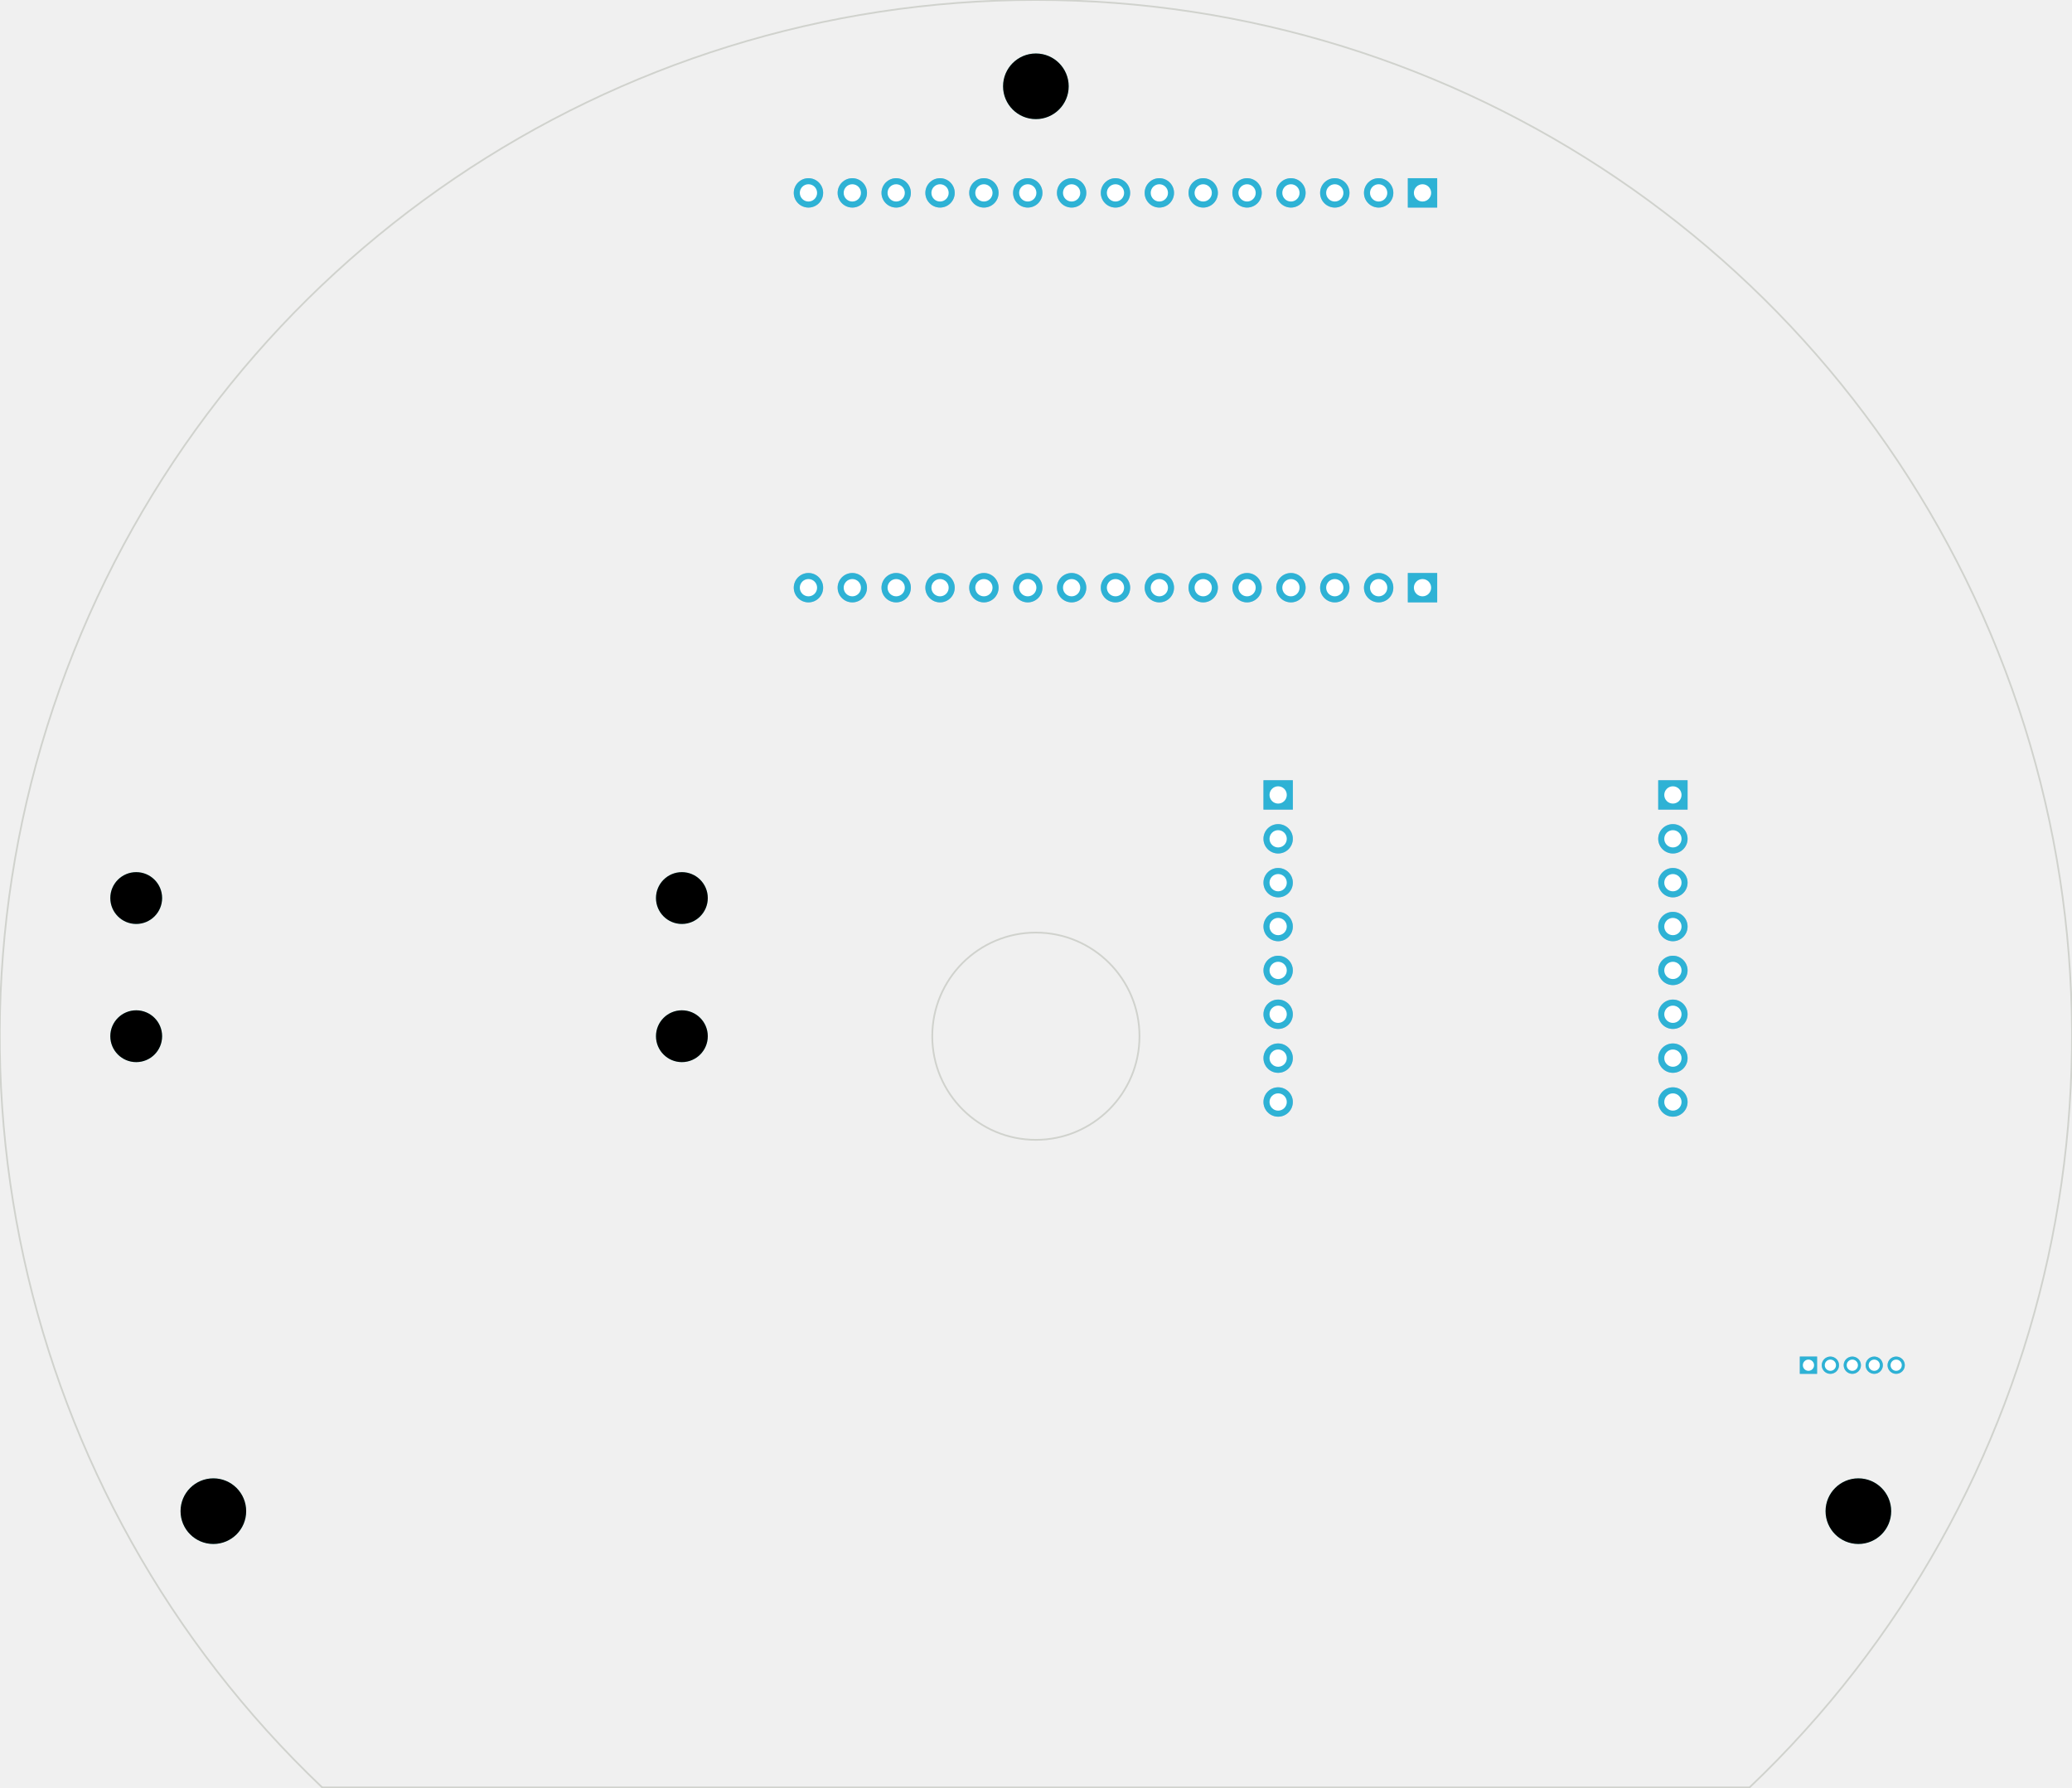
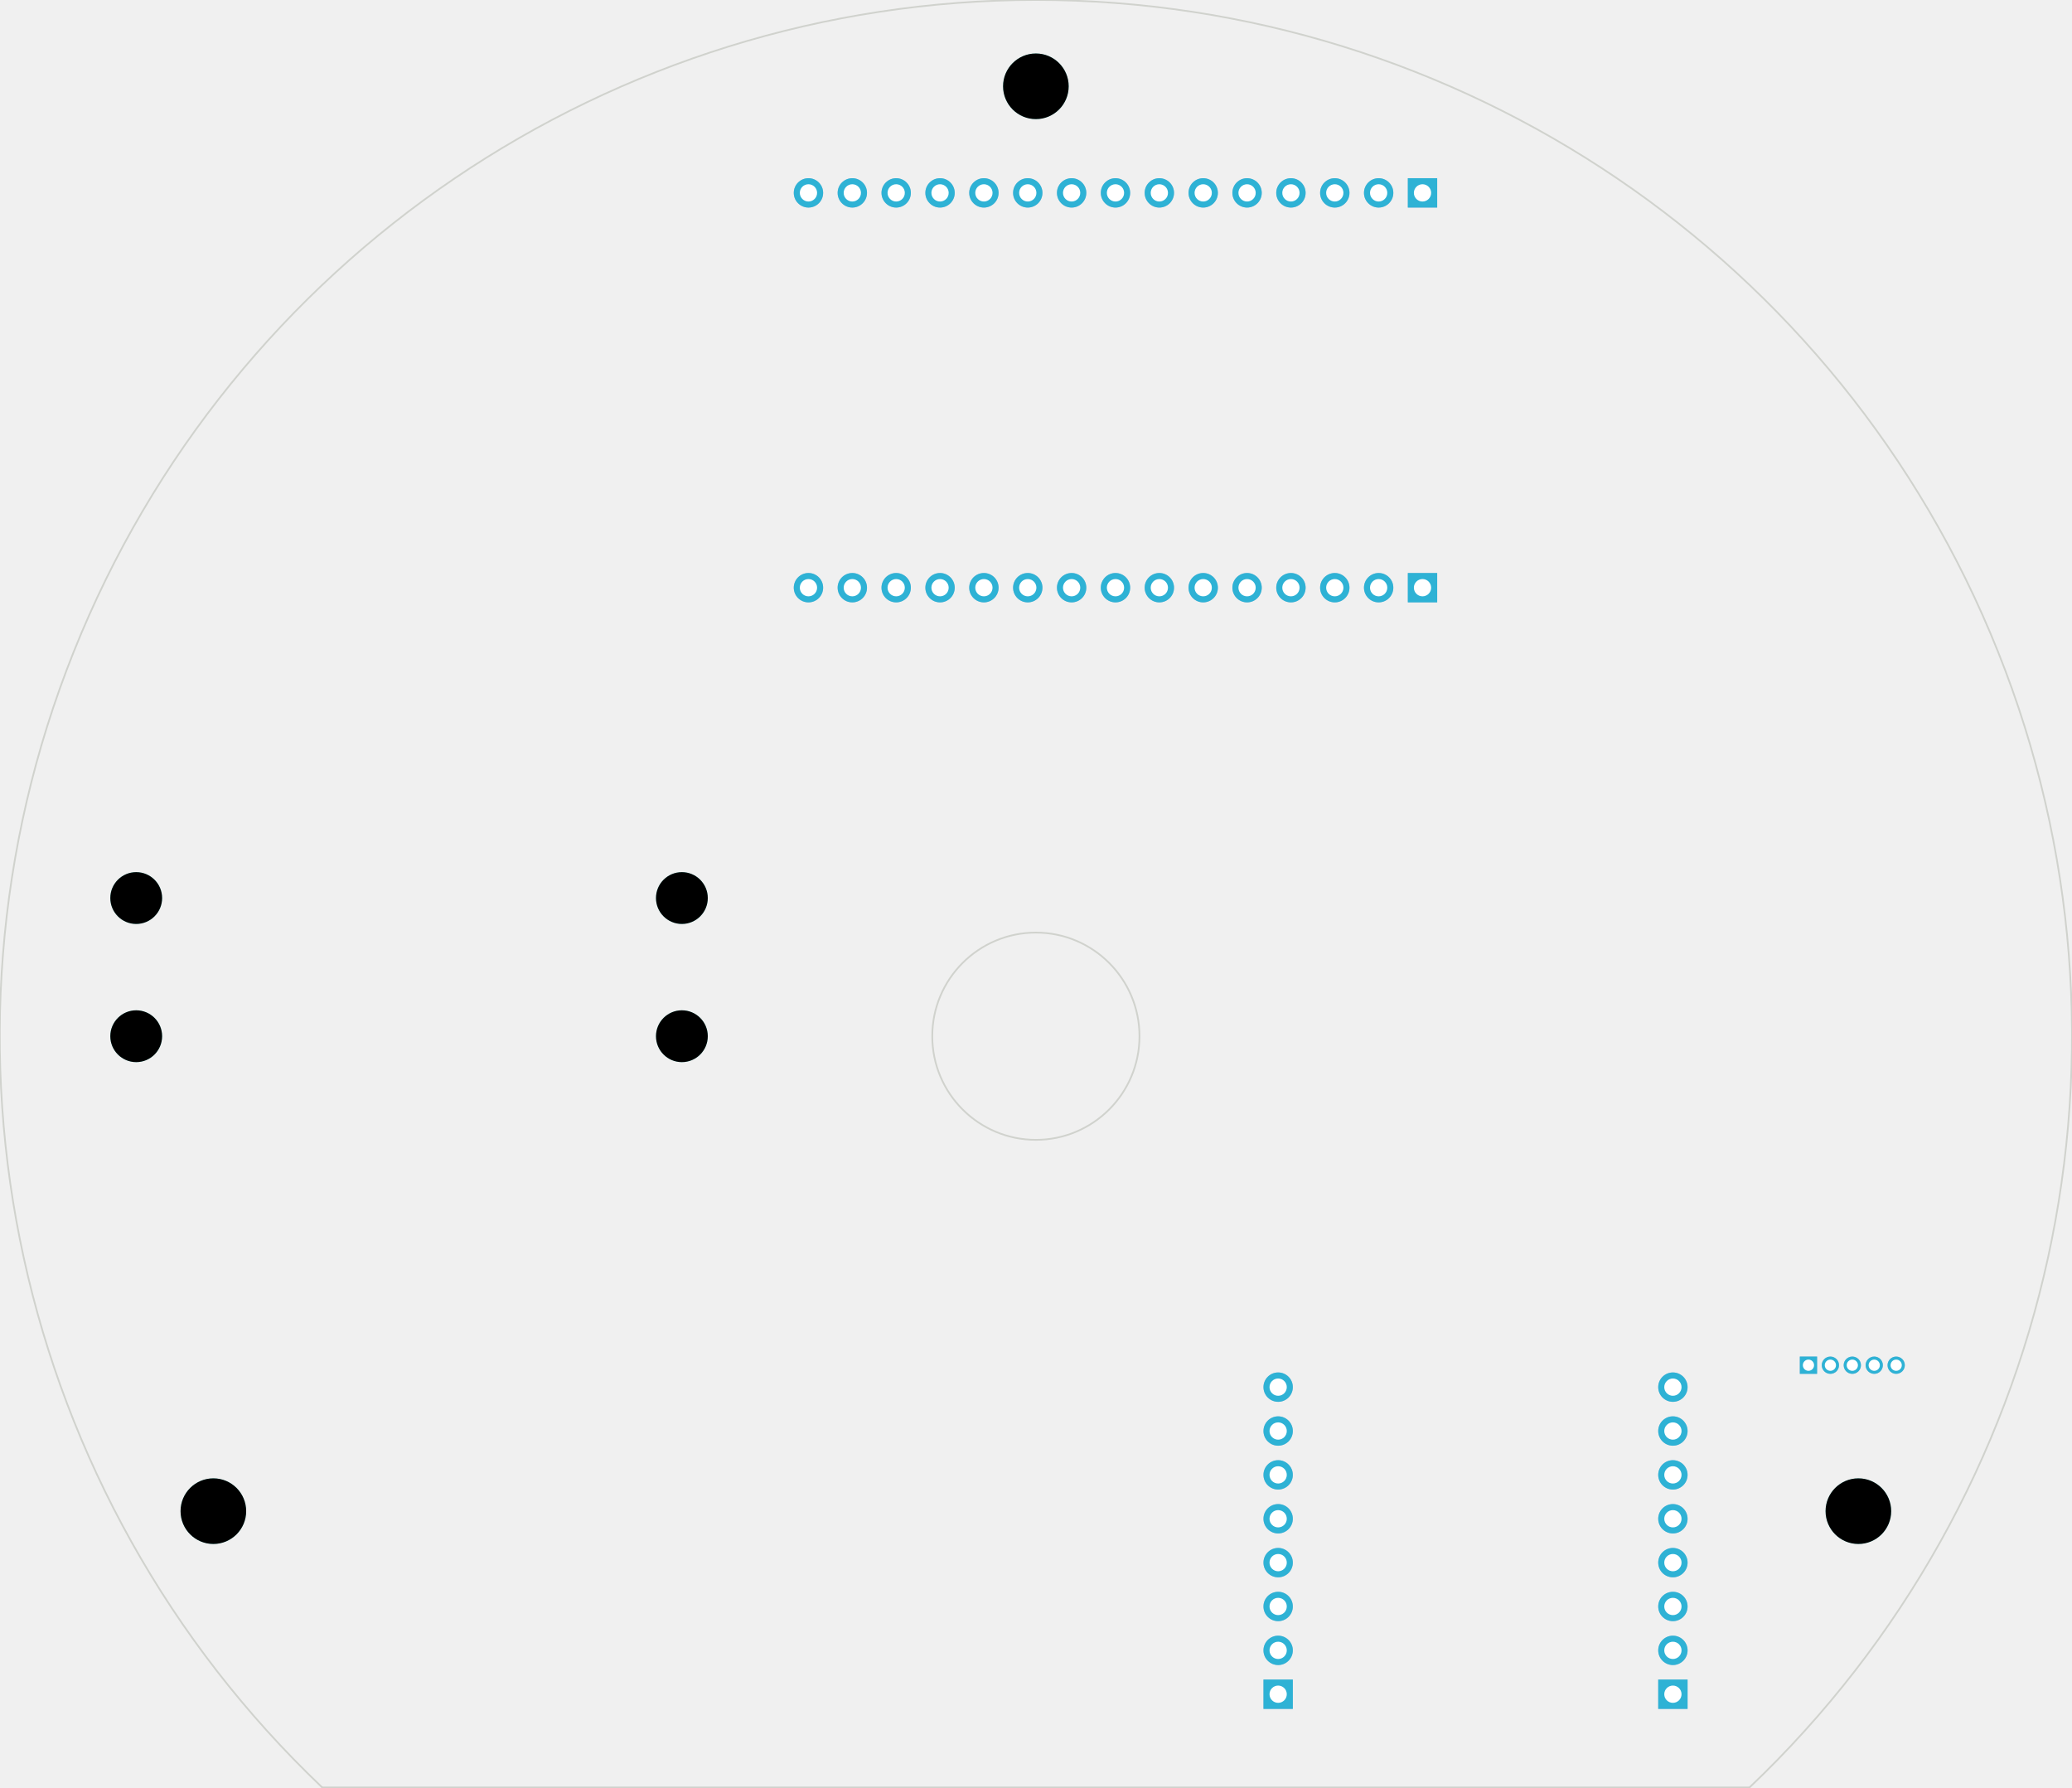
<svg xmlns="http://www.w3.org/2000/svg" version="1.1" width="119.99mm" height="103.48mm" viewBox="0 0 119.99 103.48">
  <g style="fill:#000000; fill-opacity:1;stroke:#000000; stroke-opacity:1; stroke-linecap:round; stroke-linejoin:round;" transform="translate(0 0) scale(1 1)">
</g>
  <g style="fill:none;  stroke:#D0D2CD; stroke-width:0.1; stroke-opacity:1;  stroke-linecap:round; stroke-linejoin:round;">
    <path d="M101.315 103.495 A60 60 0.0 1 0 18.66 103.495" />
    <path d="M101.315 103.495 L18.66 103.495 " />
    <circle cx="59.988" cy="59.998" r="6" />
    <path style="fill:#4D7FC4; fill-opacity:1; stroke:none;fill-rule:evenodd;" d="M 105.228,78.547 104.228,78.547 104.228,79.547 105.228,79.547 Z" />
  </g>
  <g style="fill:#4D7FC4; fill-opacity:1; stroke:none;">
    <circle cx="105.998" cy="79.047" r="0.5" />
    <circle cx="107.268" cy="79.047" r="0.5" />
    <circle cx="108.538" cy="79.047" r="0.5" />
    <circle cx="109.808" cy="79.047" r="0.5" />
    <path style="fill:#4D7FC4; fill-opacity:1; stroke:none;fill-rule:evenodd;" d="M 81.528,34.877 83.228,34.877 83.228,33.178 81.528,33.178 Z" />
    <circle cx="79.838" cy="34.028" r="0.85" />
    <circle cx="77.298" cy="34.028" r="0.85" />
    <circle cx="74.758" cy="34.028" r="0.85" />
    <circle cx="72.218" cy="34.028" r="0.85" />
    <circle cx="69.678" cy="34.028" r="0.85" />
    <circle cx="67.138" cy="34.028" r="0.85" />
    <circle cx="64.598" cy="34.028" r="0.85" />
    <circle cx="62.058" cy="34.028" r="0.85" />
    <circle cx="59.518" cy="34.028" r="0.85" />
    <circle cx="56.978" cy="34.028" r="0.85" />
    <circle cx="54.438" cy="34.028" r="0.85" />
    <circle cx="51.898" cy="34.028" r="0.85" />
    <circle cx="49.358" cy="34.028" r="0.85" />
    <circle cx="46.818" cy="34.028" r="0.85" />
    <path style="fill:#4D7FC4; fill-opacity:1; stroke:none;fill-rule:evenodd;" d="M 81.528,12.018 83.228,12.018 83.228,10.318 81.528,10.318 Z" />
    <circle cx="79.838" cy="11.168" r="0.85" />
    <circle cx="77.298" cy="11.168" r="0.85" />
    <circle cx="74.758" cy="11.168" r="0.85" />
    <circle cx="72.218" cy="11.168" r="0.85" />
    <circle cx="69.678" cy="11.168" r="0.85" />
    <circle cx="67.138" cy="11.168" r="0.85" />
    <circle cx="64.598" cy="11.168" r="0.85" />
    <circle cx="62.058" cy="11.168" r="0.85" />
    <circle cx="59.518" cy="11.168" r="0.85" />
    <circle cx="56.978" cy="11.168" r="0.85" />
    <circle cx="54.438" cy="11.168" r="0.85" />
    <circle cx="51.898" cy="11.168" r="0.85" />
    <circle cx="49.358" cy="11.168" r="0.85" />
    <circle cx="46.818" cy="11.168" r="0.85" />
-     <path style="fill:#4D7FC4; fill-opacity:1; stroke:none;fill-rule:evenodd;" d="M 97.728,46.877 97.728,45.178 96.028,45.178 96.028,46.877 Z" />
-     <circle cx="96.878" cy="48.568" r="0.85" />
-     <circle cx="96.878" cy="51.108" r="0.85" />
-     <circle cx="96.878" cy="53.648" r="0.85" />
-     <circle cx="96.878" cy="56.188" r="0.85" />
-     <circle cx="96.878" cy="58.727" r="0.85" />
-     <circle cx="96.878" cy="61.267" r="0.85" />
-     <circle cx="96.878" cy="63.807" r="0.85" />
-     <path style="fill:#4D7FC4; fill-opacity:1; stroke:none;fill-rule:evenodd;" d="M 74.868,46.877 74.868,45.178 73.168,45.178 73.168,46.877 Z" />
-     <circle cx="74.018" cy="48.568" r="0.85" />
-     <circle cx="74.018" cy="51.108" r="0.85" />
-     <circle cx="74.018" cy="53.648" r="0.85" />
-     <circle cx="74.018" cy="56.188" r="0.85" />
-     <circle cx="74.018" cy="58.727" r="0.85" />
-     <circle cx="74.018" cy="61.267" r="0.85" />
-     <circle cx="74.018" cy="63.807" r="0.85" />
+     <path style="fill:#4D7FC4; fill-opacity:1; stroke:none;fill-rule:evenodd;" d="M 73.168,97.248 73.168,98.948 74.868,98.948 74.868,97.248 Z" />
+     <circle cx="74.018" cy="95.558" r="0.85" />
+     <circle cx="74.018" cy="93.017" r="0.85" />
+     <circle cx="74.018" cy="90.478" r="0.85" />
+     <circle cx="74.018" cy="87.938" r="0.85" />
+     <circle cx="74.018" cy="85.397" r="0.85" />
+     <circle cx="74.018" cy="82.858" r="0.85" />
+     <circle cx="74.018" cy="80.317" r="0.85" />
+     <path style="fill:#4D7FC4; fill-opacity:1; stroke:none;fill-rule:evenodd;" d="M 96.028,97.248 96.028,98.948 97.728,98.948 97.728,97.248 Z" />
+     <circle cx="96.878" cy="95.558" r="0.85" />
+     <circle cx="96.878" cy="93.017" r="0.85" />
+     <circle cx="96.878" cy="90.478" r="0.85" />
+     <circle cx="96.878" cy="87.938" r="0.85" />
+     <circle cx="96.878" cy="85.397" r="0.85" />
+     <circle cx="96.878" cy="82.858" r="0.85" />
+     <circle cx="96.878" cy="80.317" r="0.85" />
  </g>
  <g style="fill:#02FFEE; fill-opacity:0.4; stroke:none;">
    <circle cx="12.356" cy="87.498" r="1.9" />
    <circle cx="107.619" cy="87.498" r="1.9" />
    <circle cx="59.988" cy="4.997" r="1.9" />
    <circle cx="39.488" cy="59.998" r="1.5" />
    <circle cx="7.888" cy="59.998" r="1.5" />
    <circle cx="39.488" cy="51.998" r="1.5" />
    <circle cx="7.888" cy="51.998" r="1.5" />
    <path style="fill:#02FFEE; fill-opacity:0.4; stroke:none;fill-rule:evenodd;" d="M 105.228,78.547 104.228,78.547 104.228,79.547 105.228,79.547 Z" />
    <circle cx="105.998" cy="79.047" r="0.5" />
    <circle cx="107.268" cy="79.047" r="0.5" />
    <circle cx="108.538" cy="79.047" r="0.5" />
    <circle cx="109.808" cy="79.047" r="0.5" />
    <path style="fill:#02FFEE; fill-opacity:0.4; stroke:none;fill-rule:evenodd;" d="M 81.528,34.877 83.228,34.877 83.228,33.178 81.528,33.178 Z" />
    <circle cx="79.838" cy="34.028" r="0.85" />
    <circle cx="77.298" cy="34.028" r="0.85" />
    <circle cx="74.758" cy="34.028" r="0.85" />
    <circle cx="72.218" cy="34.028" r="0.85" />
    <circle cx="69.678" cy="34.028" r="0.85" />
    <circle cx="67.138" cy="34.028" r="0.85" />
    <circle cx="64.598" cy="34.028" r="0.85" />
    <circle cx="62.058" cy="34.028" r="0.85" />
    <circle cx="59.518" cy="34.028" r="0.85" />
    <circle cx="56.978" cy="34.028" r="0.85" />
    <circle cx="54.438" cy="34.028" r="0.85" />
    <circle cx="51.898" cy="34.028" r="0.85" />
    <circle cx="49.358" cy="34.028" r="0.85" />
    <circle cx="46.818" cy="34.028" r="0.85" />
    <path style="fill:#02FFEE; fill-opacity:0.4; stroke:none;fill-rule:evenodd;" d="M 81.528,12.018 83.228,12.018 83.228,10.318 81.528,10.318 Z" />
    <circle cx="79.838" cy="11.168" r="0.85" />
    <circle cx="77.298" cy="11.168" r="0.85" />
    <circle cx="74.758" cy="11.168" r="0.85" />
    <circle cx="72.218" cy="11.168" r="0.85" />
    <circle cx="69.678" cy="11.168" r="0.85" />
    <circle cx="67.138" cy="11.168" r="0.85" />
    <circle cx="64.598" cy="11.168" r="0.85" />
    <circle cx="62.058" cy="11.168" r="0.85" />
    <circle cx="59.518" cy="11.168" r="0.85" />
    <circle cx="56.978" cy="11.168" r="0.85" />
    <circle cx="54.438" cy="11.168" r="0.85" />
    <circle cx="51.898" cy="11.168" r="0.85" />
    <circle cx="49.358" cy="11.168" r="0.85" />
    <circle cx="46.818" cy="11.168" r="0.85" />
-     <path style="fill:#02FFEE; fill-opacity:0.4; stroke:none;fill-rule:evenodd;" d="M 97.728,46.877 97.728,45.178 96.028,45.178 96.028,46.877 Z" />
-     <circle cx="96.878" cy="48.568" r="0.85" />
-     <circle cx="96.878" cy="51.108" r="0.85" />
-     <circle cx="96.878" cy="53.648" r="0.85" />
-     <circle cx="96.878" cy="56.188" r="0.85" />
-     <circle cx="96.878" cy="58.727" r="0.85" />
-     <circle cx="96.878" cy="61.267" r="0.85" />
-     <circle cx="96.878" cy="63.807" r="0.85" />
-     <path style="fill:#02FFEE; fill-opacity:0.4; stroke:none;fill-rule:evenodd;" d="M 74.868,46.877 74.868,45.178 73.168,45.178 73.168,46.877 Z" />
-     <circle cx="74.018" cy="48.568" r="0.85" />
-     <circle cx="74.018" cy="51.108" r="0.85" />
-     <circle cx="74.018" cy="53.648" r="0.85" />
-     <circle cx="74.018" cy="56.188" r="0.85" />
-     <circle cx="74.018" cy="58.727" r="0.85" />
-     <circle cx="74.018" cy="61.267" r="0.85" />
-     <circle cx="74.018" cy="63.807" r="0.85" />
+     <path style="fill:#02FFEE; fill-opacity:0.4; stroke:none;fill-rule:evenodd;" d="M 73.168,97.248 73.168,98.948 74.868,98.948 74.868,97.248 Z" />
+     <circle cx="74.018" cy="95.558" r="0.85" />
+     <circle cx="74.018" cy="93.017" r="0.85" />
+     <circle cx="74.018" cy="90.478" r="0.85" />
+     <circle cx="74.018" cy="87.938" r="0.85" />
+     <circle cx="74.018" cy="85.397" r="0.85" />
+     <circle cx="74.018" cy="82.858" r="0.85" />
+     <circle cx="74.018" cy="80.317" r="0.85" />
+     <path style="fill:#02FFEE; fill-opacity:0.4; stroke:none;fill-rule:evenodd;" d="M 96.028,97.248 96.028,98.948 97.728,98.948 97.728,97.248 Z" />
+     <circle cx="96.878" cy="95.558" r="0.85" />
+     <circle cx="96.878" cy="93.017" r="0.85" />
+     <circle cx="96.878" cy="90.478" r="0.85" />
+     <circle cx="96.878" cy="87.938" r="0.85" />
+     <circle cx="96.878" cy="85.397" r="0.85" />
+     <circle cx="96.878" cy="82.858" r="0.85" />
+     <circle cx="96.878" cy="80.317" r="0.85" />
  </g>
  <g style="fill:#000000; fill-opacity:1; stroke:none;">
    <circle cx="12.356" cy="87.498" r="1.9" />
    <circle cx="107.619" cy="87.498" r="1.9" />
    <circle cx="59.988" cy="4.997" r="1.9" />
    <circle cx="39.488" cy="59.998" r="1.5" />
    <circle cx="7.888" cy="59.998" r="1.5" />
    <circle cx="39.488" cy="51.998" r="1.5" />
    <circle cx="7.888" cy="51.998" r="1.5" />
  </g>
  <g style="fill:#FFFFFF; fill-opacity:1; stroke:none;">
    <circle cx="104.728" cy="79.047" r="0.325" />
  </g>
  <g style="fill:#FFFFFF; fill-opacity:1; stroke:none;">
    <circle cx="105.998" cy="79.047" r="0.325" />
  </g>
  <g style="fill:#FFFFFF; fill-opacity:1; stroke:none;">
    <circle cx="107.268" cy="79.047" r="0.325" />
  </g>
  <g style="fill:#FFFFFF; fill-opacity:1; stroke:none;">
    <circle cx="108.538" cy="79.047" r="0.325" />
  </g>
  <g style="fill:#FFFFFF; fill-opacity:1; stroke:none;">
    <circle cx="109.808" cy="79.047" r="0.325" />
  </g>
  <g style="fill:#FFFFFF; fill-opacity:1; stroke:none;">
    <circle cx="82.378" cy="34.028" r="0.5" />
  </g>
  <g style="fill:#FFFFFF; fill-opacity:1; stroke:none;">
    <circle cx="79.838" cy="34.028" r="0.5" />
  </g>
  <g style="fill:#FFFFFF; fill-opacity:1; stroke:none;">
    <circle cx="77.298" cy="34.028" r="0.5" />
  </g>
  <g style="fill:#FFFFFF; fill-opacity:1; stroke:none;">
    <circle cx="74.758" cy="34.028" r="0.5" />
  </g>
  <g style="fill:#FFFFFF; fill-opacity:1; stroke:none;">
    <circle cx="72.218" cy="34.028" r="0.5" />
  </g>
  <g style="fill:#FFFFFF; fill-opacity:1; stroke:none;">
    <circle cx="69.678" cy="34.028" r="0.5" />
  </g>
  <g style="fill:#FFFFFF; fill-opacity:1; stroke:none;">
    <circle cx="67.138" cy="34.028" r="0.5" />
  </g>
  <g style="fill:#FFFFFF; fill-opacity:1; stroke:none;">
    <circle cx="64.598" cy="34.028" r="0.5" />
  </g>
  <g style="fill:#FFFFFF; fill-opacity:1; stroke:none;">
    <circle cx="62.058" cy="34.028" r="0.5" />
  </g>
  <g style="fill:#FFFFFF; fill-opacity:1; stroke:none;">
    <circle cx="59.518" cy="34.028" r="0.5" />
  </g>
  <g style="fill:#FFFFFF; fill-opacity:1; stroke:none;">
    <circle cx="56.978" cy="34.028" r="0.5" />
  </g>
  <g style="fill:#FFFFFF; fill-opacity:1; stroke:none;">
    <circle cx="54.438" cy="34.028" r="0.5" />
  </g>
  <g style="fill:#FFFFFF; fill-opacity:1; stroke:none;">
    <circle cx="51.898" cy="34.028" r="0.5" />
  </g>
  <g style="fill:#FFFFFF; fill-opacity:1; stroke:none;">
    <circle cx="49.358" cy="34.028" r="0.5" />
  </g>
  <g style="fill:#FFFFFF; fill-opacity:1; stroke:none;">
    <circle cx="46.818" cy="34.028" r="0.5" />
  </g>
  <g style="fill:#FFFFFF; fill-opacity:1; stroke:none;">
    <circle cx="82.378" cy="11.168" r="0.5" />
  </g>
  <g style="fill:#FFFFFF; fill-opacity:1; stroke:none;">
    <circle cx="79.838" cy="11.168" r="0.5" />
  </g>
  <g style="fill:#FFFFFF; fill-opacity:1; stroke:none;">
    <circle cx="77.298" cy="11.168" r="0.5" />
  </g>
  <g style="fill:#FFFFFF; fill-opacity:1; stroke:none;">
    <circle cx="74.758" cy="11.168" r="0.5" />
  </g>
  <g style="fill:#FFFFFF; fill-opacity:1; stroke:none;">
    <circle cx="72.218" cy="11.168" r="0.5" />
  </g>
  <g style="fill:#FFFFFF; fill-opacity:1; stroke:none;">
    <circle cx="69.678" cy="11.168" r="0.5" />
  </g>
  <g style="fill:#FFFFFF; fill-opacity:1; stroke:none;">
    <circle cx="67.138" cy="11.168" r="0.5" />
  </g>
  <g style="fill:#FFFFFF; fill-opacity:1; stroke:none;">
    <circle cx="64.598" cy="11.168" r="0.5" />
  </g>
  <g style="fill:#FFFFFF; fill-opacity:1; stroke:none;">
    <circle cx="62.058" cy="11.168" r="0.5" />
  </g>
  <g style="fill:#FFFFFF; fill-opacity:1; stroke:none;">
    <circle cx="59.518" cy="11.168" r="0.5" />
  </g>
  <g style="fill:#FFFFFF; fill-opacity:1; stroke:none;">
    <circle cx="56.978" cy="11.168" r="0.5" />
  </g>
  <g style="fill:#FFFFFF; fill-opacity:1; stroke:none;">
    <circle cx="54.438" cy="11.168" r="0.5" />
  </g>
  <g style="fill:#FFFFFF; fill-opacity:1; stroke:none;">
    <circle cx="51.898" cy="11.168" r="0.5" />
  </g>
  <g style="fill:#FFFFFF; fill-opacity:1; stroke:none;">
    <circle cx="49.358" cy="11.168" r="0.5" />
  </g>
  <g style="fill:#FFFFFF; fill-opacity:1; stroke:none;">
    <circle cx="46.818" cy="11.168" r="0.5" />
  </g>
  <g style="fill:#FFFFFF; fill-opacity:1; stroke:none;">
-     <circle cx="96.878" cy="46.028" r="0.5" />
-   </g>
-   <g style="fill:#FFFFFF; fill-opacity:1; stroke:none;">
-     <circle cx="96.878" cy="48.568" r="0.5" />
-   </g>
-   <g style="fill:#FFFFFF; fill-opacity:1; stroke:none;">
-     <circle cx="96.878" cy="51.108" r="0.5" />
-   </g>
-   <g style="fill:#FFFFFF; fill-opacity:1; stroke:none;">
-     <circle cx="96.878" cy="53.648" r="0.5" />
-   </g>
-   <g style="fill:#FFFFFF; fill-opacity:1; stroke:none;">
-     <circle cx="96.878" cy="56.188" r="0.5" />
-   </g>
-   <g style="fill:#FFFFFF; fill-opacity:1; stroke:none;">
-     <circle cx="96.878" cy="58.727" r="0.5" />
-   </g>
-   <g style="fill:#FFFFFF; fill-opacity:1; stroke:none;">
-     <circle cx="96.878" cy="61.267" r="0.5" />
-   </g>
-   <g style="fill:#FFFFFF; fill-opacity:1; stroke:none;">
-     <circle cx="96.878" cy="63.807" r="0.5" />
-   </g>
-   <g style="fill:#FFFFFF; fill-opacity:1; stroke:none;">
-     <circle cx="74.018" cy="46.028" r="0.5" />
-   </g>
-   <g style="fill:#FFFFFF; fill-opacity:1; stroke:none;">
-     <circle cx="74.018" cy="48.568" r="0.5" />
-   </g>
-   <g style="fill:#FFFFFF; fill-opacity:1; stroke:none;">
-     <circle cx="74.018" cy="51.108" r="0.5" />
-   </g>
-   <g style="fill:#FFFFFF; fill-opacity:1; stroke:none;">
-     <circle cx="74.018" cy="53.648" r="0.5" />
-   </g>
-   <g style="fill:#FFFFFF; fill-opacity:1; stroke:none;">
-     <circle cx="74.018" cy="56.188" r="0.5" />
-   </g>
-   <g style="fill:#FFFFFF; fill-opacity:1; stroke:none;">
-     <circle cx="74.018" cy="58.727" r="0.5" />
-   </g>
-   <g style="fill:#FFFFFF; fill-opacity:1; stroke:none;">
-     <circle cx="74.018" cy="61.267" r="0.5" />
-   </g>
-   <g style="fill:#FFFFFF; fill-opacity:1; stroke:none;">
-     <circle cx="74.018" cy="63.807" r="0.5" />
+     <circle cx="74.018" cy="98.097" r="0.5" />
+   </g>
+   <g style="fill:#FFFFFF; fill-opacity:1; stroke:none;">
+     <circle cx="74.018" cy="95.558" r="0.5" />
+   </g>
+   <g style="fill:#FFFFFF; fill-opacity:1; stroke:none;">
+     <circle cx="74.018" cy="93.017" r="0.5" />
+   </g>
+   <g style="fill:#FFFFFF; fill-opacity:1; stroke:none;">
+     <circle cx="74.018" cy="90.478" r="0.5" />
+   </g>
+   <g style="fill:#FFFFFF; fill-opacity:1; stroke:none;">
+     <circle cx="74.018" cy="87.938" r="0.5" />
+   </g>
+   <g style="fill:#FFFFFF; fill-opacity:1; stroke:none;">
+     <circle cx="74.018" cy="85.397" r="0.5" />
+   </g>
+   <g style="fill:#FFFFFF; fill-opacity:1; stroke:none;">
+     <circle cx="74.018" cy="82.858" r="0.5" />
+   </g>
+   <g style="fill:#FFFFFF; fill-opacity:1; stroke:none;">
+     <circle cx="74.018" cy="80.317" r="0.5" />
+   </g>
+   <g style="fill:#FFFFFF; fill-opacity:1; stroke:none;">
+     <circle cx="96.878" cy="98.097" r="0.5" />
+   </g>
+   <g style="fill:#FFFFFF; fill-opacity:1; stroke:none;">
+     <circle cx="96.878" cy="95.558" r="0.5" />
+   </g>
+   <g style="fill:#FFFFFF; fill-opacity:1; stroke:none;">
+     <circle cx="96.878" cy="93.017" r="0.5" />
+   </g>
+   <g style="fill:#FFFFFF; fill-opacity:1; stroke:none;">
+     <circle cx="96.878" cy="90.478" r="0.5" />
+   </g>
+   <g style="fill:#FFFFFF; fill-opacity:1; stroke:none;">
+     <circle cx="96.878" cy="87.938" r="0.5" />
+   </g>
+   <g style="fill:#FFFFFF; fill-opacity:1; stroke:none;">
+     <circle cx="96.878" cy="85.397" r="0.5" />
+   </g>
+   <g style="fill:#FFFFFF; fill-opacity:1; stroke:none;">
+     <circle cx="96.878" cy="82.858" r="0.5" />
+   </g>
+   <g style="fill:#FFFFFF; fill-opacity:1; stroke:none;">
+     <circle cx="96.878" cy="80.317" r="0.5" />
  </g>
</svg>
